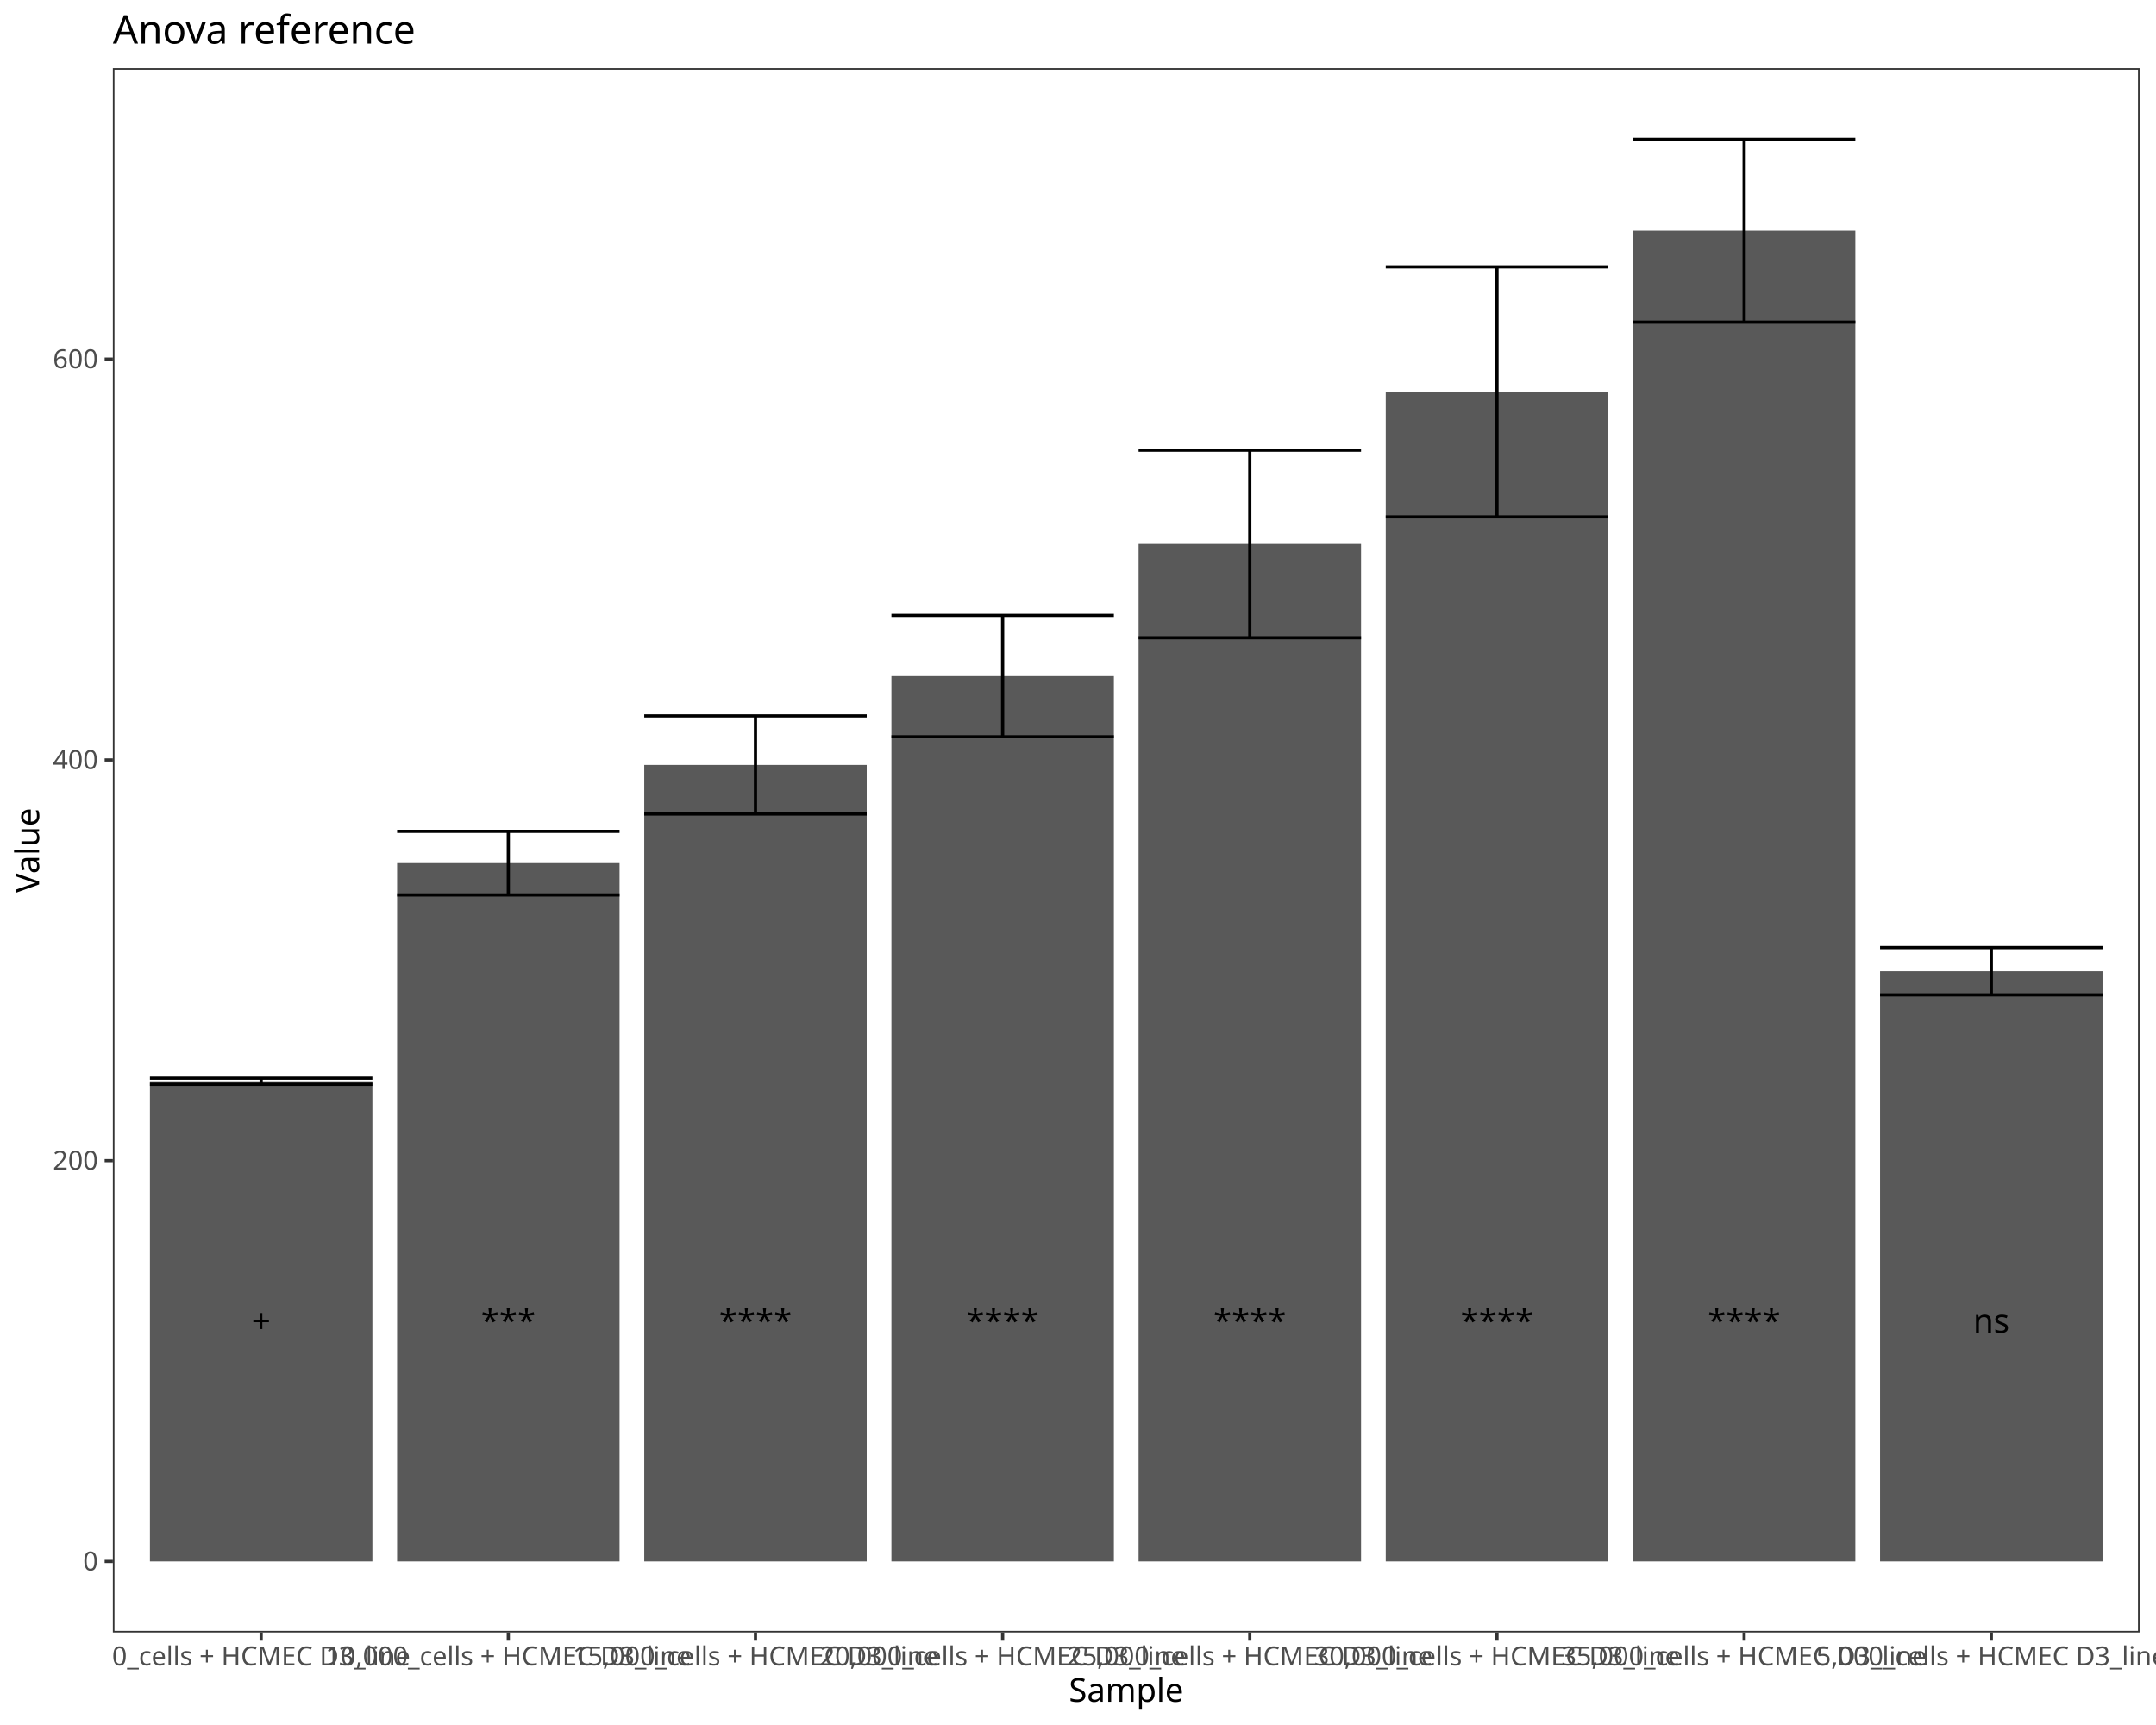
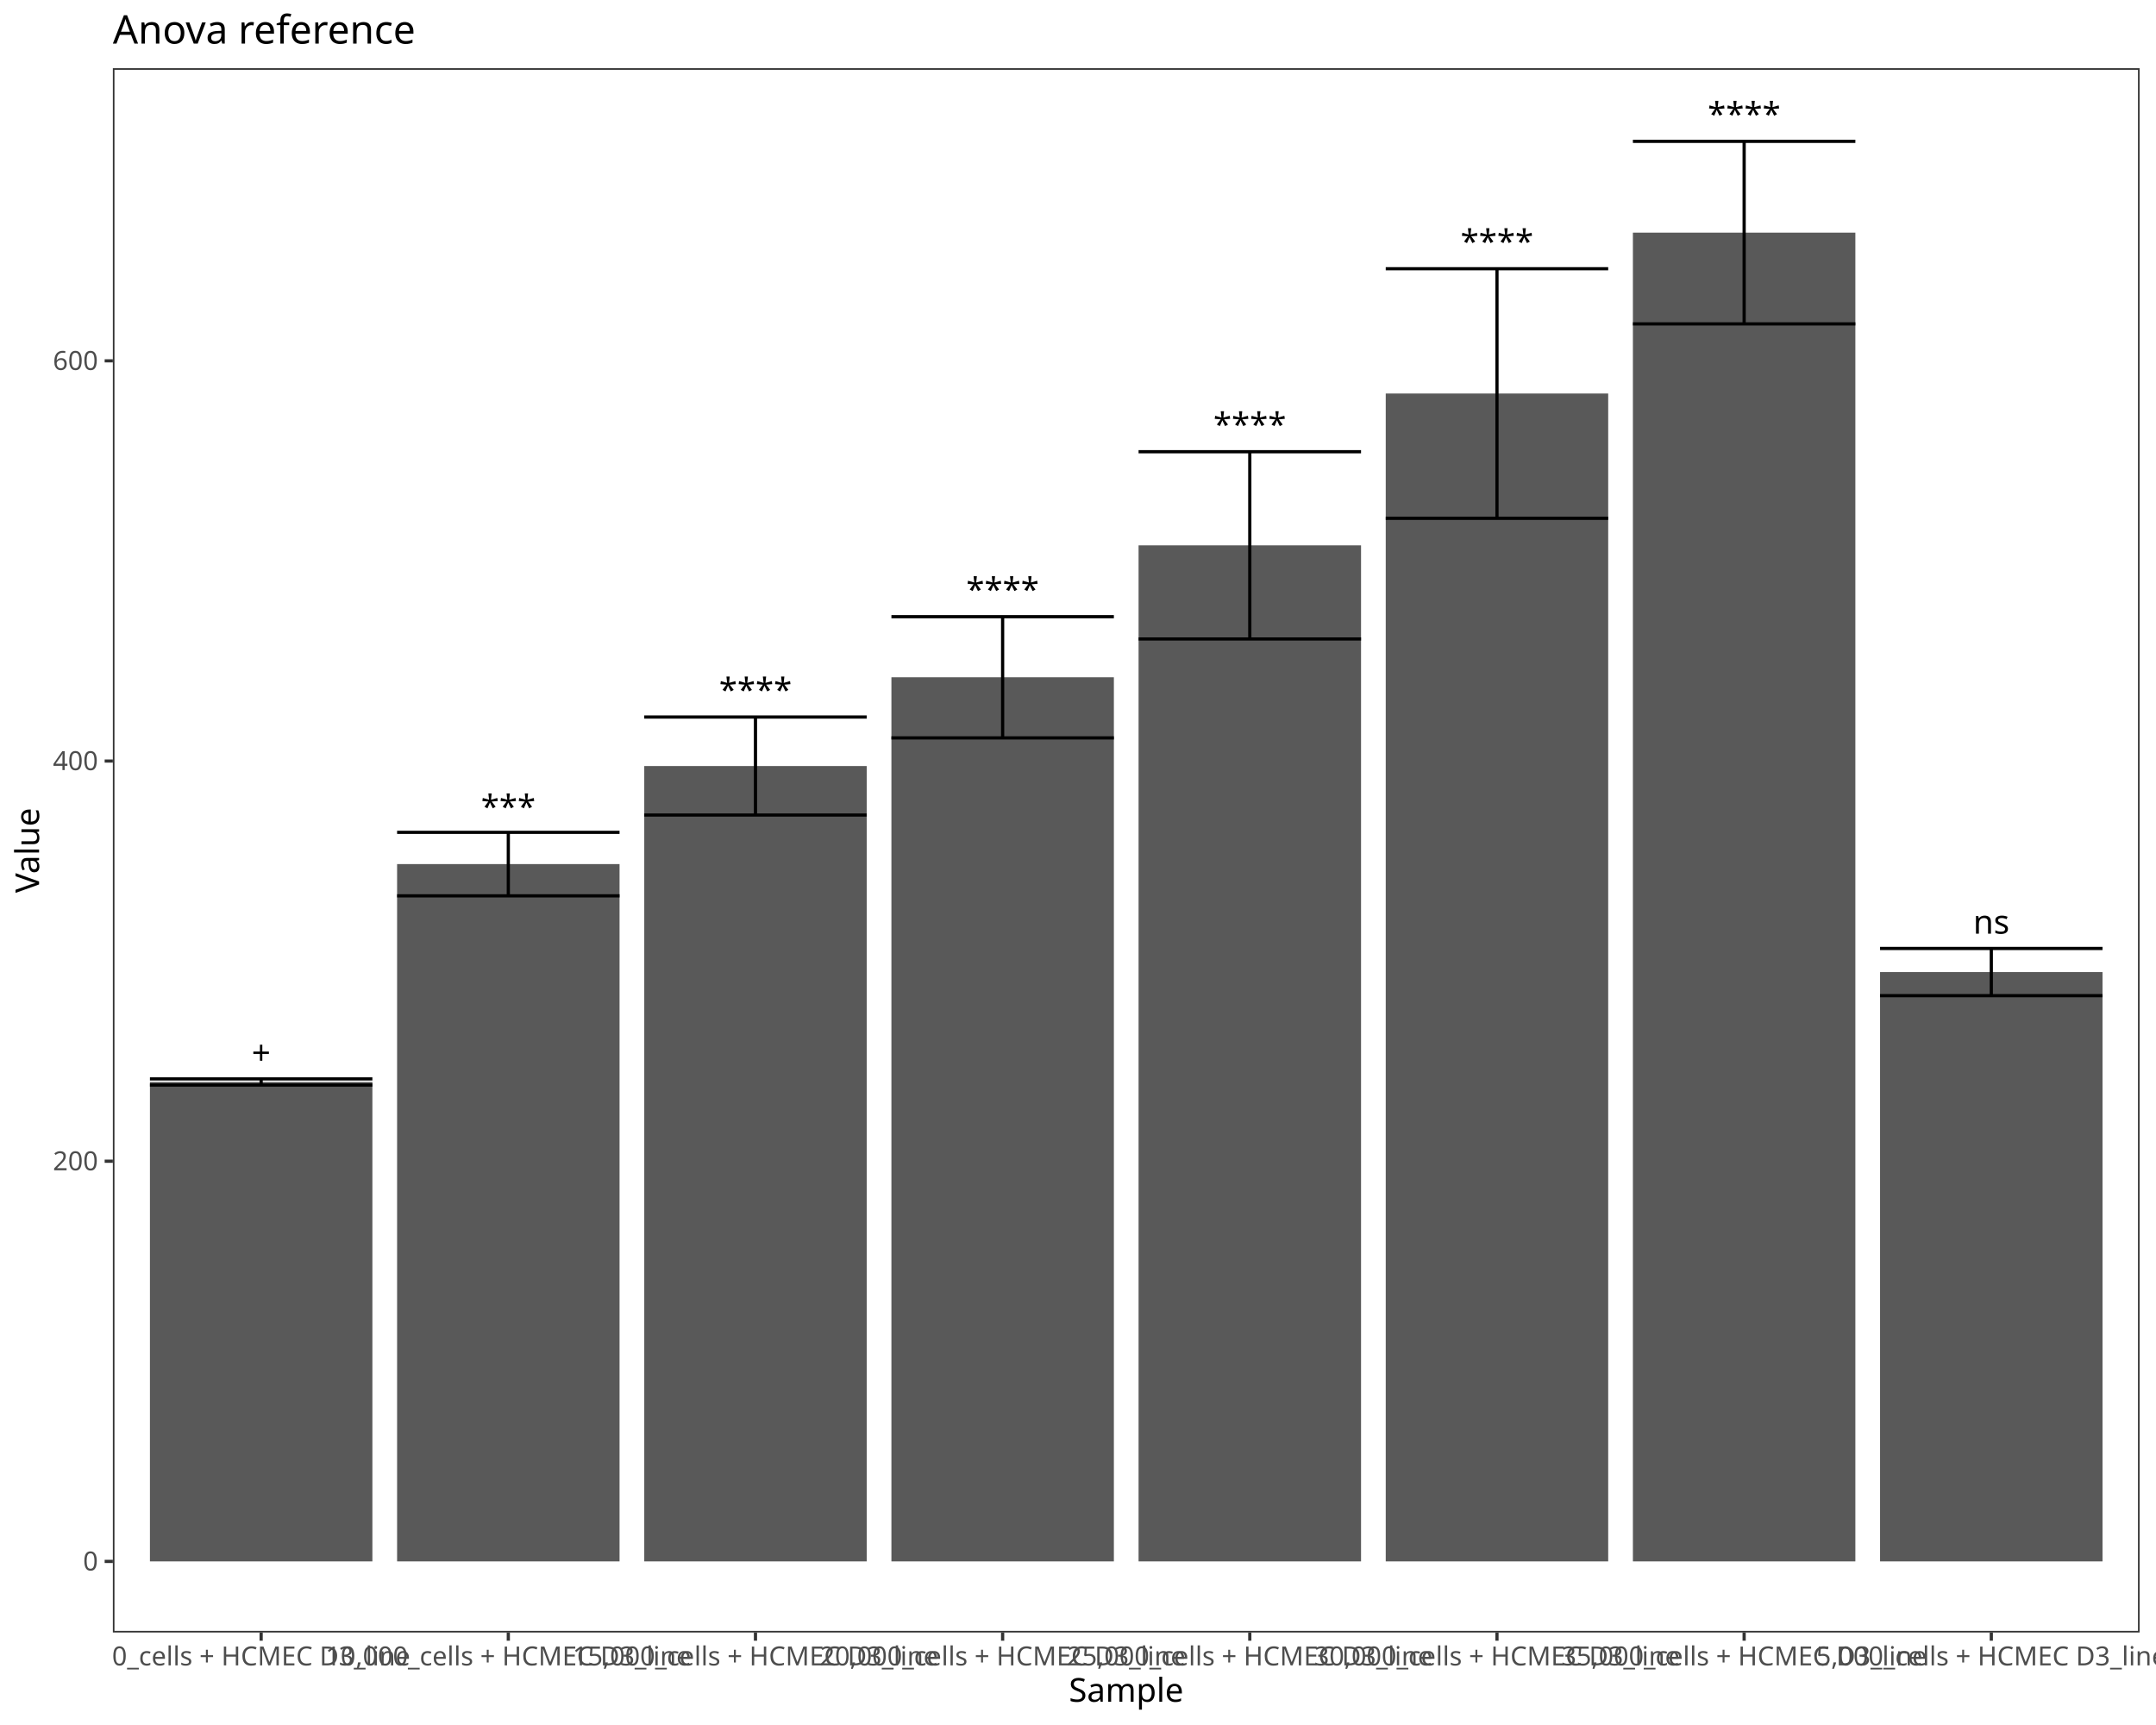
<svg xmlns="http://www.w3.org/2000/svg" class="svglite" data-engine-version="2.0" width="720.00pt" height="576.00pt" viewBox="0 0 720.00 576.00">
  <defs>
    <style type="text/css">
    .svglite line, .svglite polyline, .svglite polygon, .svglite path, .svglite rect, .svglite circle {
      fill: none;
      stroke: #000000;
      stroke-linecap: round;
      stroke-linejoin: round;
      stroke-miterlimit: 10.00;
    }
  </style>
  </defs>
  <rect width="100%" height="100%" style="stroke: none; fill: #FFFFFF;" />
  <defs>
    <clipPath id="cpMC4wMHw3MjAuMDB8MC4wMHw1NzYuMDA=">
      <rect x="0.00" y="0.00" width="720.00" height="576.00" />
    </clipPath>
  </defs>
  <g clip-path="url(#cpMC4wMHw3MjAuMDB8MC4wMHw1NzYuMDA=)">
    <rect x="0.00" y="0.00" width="720.00" height="576.00" style="stroke-width: 1.07; stroke: #FFFFFF; fill: #FFFFFF;" />
  </g>
  <defs>
    <clipPath id="cpMzcuNjl8NzE0LjUyfDIyLjc4fDU0NS4xMQ==">
      <rect x="37.69" y="22.78" width="676.83" height="522.33" />
    </clipPath>
  </defs>
  <g clip-path="url(#cpMzcuNjl8NzE0LjUyfDIyLjc4fDU0NS4xMQ==)">
    <rect x="37.69" y="22.78" width="676.83" height="522.33" style="stroke-width: 1.07; stroke: none; fill: #FFFFFF;" />
-     <rect x="50.07" y="361.06" width="74.29" height="160.31" style="stroke-width: 1.07; stroke: none; stroke-linecap: butt; stroke-linejoin: miter; fill: #595959;" />
-     <rect x="132.61" y="288.21" width="74.29" height="233.16" style="stroke-width: 1.07; stroke: none; stroke-linecap: butt; stroke-linejoin: miter; fill: #595959;" />
-     <rect x="215.15" y="255.42" width="74.29" height="265.95" style="stroke-width: 1.07; stroke: none; stroke-linecap: butt; stroke-linejoin: miter; fill: #595959;" />
-     <rect x="297.69" y="225.74" width="74.29" height="295.63" style="stroke-width: 1.07; stroke: none; stroke-linecap: butt; stroke-linejoin: miter; fill: #595959;" />
-     <rect x="380.23" y="181.62" width="74.29" height="339.75" style="stroke-width: 1.07; stroke: none; stroke-linecap: butt; stroke-linejoin: miter; fill: #595959;" />
-     <rect x="462.77" y="130.85" width="74.29" height="390.52" style="stroke-width: 1.07; stroke: none; stroke-linecap: butt; stroke-linejoin: miter; fill: #595959;" />
-     <rect x="545.31" y="77.05" width="74.29" height="444.32" style="stroke-width: 1.07; stroke: none; stroke-linecap: butt; stroke-linejoin: miter; fill: #595959;" />
-     <rect x="627.85" y="324.31" width="74.29" height="197.06" style="stroke-width: 1.07; stroke: none; stroke-linecap: butt; stroke-linejoin: miter; fill: #595959;" />
-     <text x="87.21" y="445.01" text-anchor="middle" style="font-size: 11.04px; font-family: sans;" textLength="6.45px" lengthAdjust="spacingAndGlyphs">+</text>
-     <text x="169.75" y="445.01" text-anchor="middle" style="font-size: 11.04px; font-family: sans;" textLength="12.90px" lengthAdjust="spacingAndGlyphs">***</text>
-     <text x="252.29" y="445.01" text-anchor="middle" style="font-size: 11.04px; font-family: sans;" textLength="17.20px" lengthAdjust="spacingAndGlyphs">****</text>
-     <text x="334.83" y="445.01" text-anchor="middle" style="font-size: 11.04px; font-family: sans;" textLength="17.20px" lengthAdjust="spacingAndGlyphs">****</text>
-     <text x="417.37" y="445.01" text-anchor="middle" style="font-size: 11.04px; font-family: sans;" textLength="17.20px" lengthAdjust="spacingAndGlyphs">****</text>
-     <text x="499.92" y="445.01" text-anchor="middle" style="font-size: 11.04px; font-family: sans;" textLength="17.20px" lengthAdjust="spacingAndGlyphs">****</text>
-     <text x="582.46" y="445.01" text-anchor="middle" style="font-size: 11.04px; font-family: sans;" textLength="17.20px" lengthAdjust="spacingAndGlyphs">****</text>
-     <text x="665.00" y="445.01" text-anchor="middle" style="font-size: 11.04px; font-family: sans;" textLength="11.66px" lengthAdjust="spacingAndGlyphs">ns</text>
-     <polyline points="50.07,360.03 124.36,360.03 " style="stroke-width: 1.07; stroke-linecap: butt;" />
-     <polyline points="87.21,360.03 87.21,362.08 " style="stroke-width: 1.07; stroke-linecap: butt;" />
-     <polyline points="50.07,362.08 124.36,362.08 " style="stroke-width: 1.07; stroke-linecap: butt;" />
-     <polyline points="132.61,277.59 206.90,277.59 " style="stroke-width: 1.07; stroke-linecap: butt;" />
-     <polyline points="169.75,277.59 169.75,298.83 " style="stroke-width: 1.07; stroke-linecap: butt;" />
-     <polyline points="132.61,298.83 206.90,298.83 " style="stroke-width: 1.07; stroke-linecap: butt;" />
-     <polyline points="215.15,239.03 289.44,239.03 " style="stroke-width: 1.07; stroke-linecap: butt;" />
-     <polyline points="252.29,239.03 252.29,271.80 " style="stroke-width: 1.07; stroke-linecap: butt;" />
-     <polyline points="215.15,271.80 289.44,271.80 " style="stroke-width: 1.07; stroke-linecap: butt;" />
-     <polyline points="297.69,205.47 371.98,205.47 " style="stroke-width: 1.07; stroke-linecap: butt;" />
-     <polyline points="334.83,205.47 334.83,246.00 " style="stroke-width: 1.07; stroke-linecap: butt;" />
-     <polyline points="297.69,246.00 371.98,246.00 " style="stroke-width: 1.07; stroke-linecap: butt;" />
-     <polyline points="380.23,150.31 454.52,150.31 " style="stroke-width: 1.07; stroke-linecap: butt;" />
-     <polyline points="417.37,150.31 417.37,212.93 " style="stroke-width: 1.07; stroke-linecap: butt;" />
-     <polyline points="380.23,212.93 454.52,212.93 " style="stroke-width: 1.07; stroke-linecap: butt;" />
-     <polyline points="462.77,89.12 537.06,89.12 " style="stroke-width: 1.07; stroke-linecap: butt;" />
-     <polyline points="499.92,89.12 499.92,172.58 " style="stroke-width: 1.07; stroke-linecap: butt;" />
-     <polyline points="462.77,172.58 537.06,172.58 " style="stroke-width: 1.07; stroke-linecap: butt;" />
-     <polyline points="545.31,46.53 619.60,46.53 " style="stroke-width: 1.07; stroke-linecap: butt;" />
-     <polyline points="582.46,46.53 582.46,107.58 " style="stroke-width: 1.07; stroke-linecap: butt;" />
-     <polyline points="545.31,107.58 619.60,107.58 " style="stroke-width: 1.07; stroke-linecap: butt;" />
-     <polyline points="627.85,316.42 702.14,316.42 " style="stroke-width: 1.07; stroke-linecap: butt;" />
-     <polyline points="665.00,316.42 665.00,332.20 " style="stroke-width: 1.07; stroke-linecap: butt;" />
-     <polyline points="627.85,332.20 702.14,332.20 " style="stroke-width: 1.07; stroke-linecap: butt;" />
+     <rect x="50.07" y="361.28" width="74.29" height="160.09" style="stroke-width: 1.07; stroke: none; stroke-linecap: butt; stroke-linejoin: miter; fill: #595959;" />
+     <rect x="132.61" y="288.53" width="74.29" height="232.84" style="stroke-width: 1.07; stroke: none; stroke-linecap: butt; stroke-linejoin: miter; fill: #595959;" />
+     <rect x="215.15" y="255.79" width="74.29" height="265.58" style="stroke-width: 1.07; stroke: none; stroke-linecap: butt; stroke-linejoin: miter; fill: #595959;" />
+     <rect x="297.69" y="226.15" width="74.29" height="295.22" style="stroke-width: 1.07; stroke: none; stroke-linecap: butt; stroke-linejoin: miter; fill: #595959;" />
+     <rect x="380.23" y="182.10" width="74.29" height="339.27" style="stroke-width: 1.07; stroke: none; stroke-linecap: butt; stroke-linejoin: miter; fill: #595959;" />
+     <rect x="462.77" y="131.40" width="74.29" height="389.97" style="stroke-width: 1.07; stroke: none; stroke-linecap: butt; stroke-linejoin: miter; fill: #595959;" />
+     <rect x="545.31" y="77.68" width="74.29" height="443.69" style="stroke-width: 1.07; stroke: none; stroke-linecap: butt; stroke-linejoin: miter; fill: #595959;" />
+     <rect x="627.85" y="324.59" width="74.29" height="196.78" style="stroke-width: 1.07; stroke: none; stroke-linecap: butt; stroke-linejoin: miter; fill: #595959;" />
+     <polyline points="50.07,360.26 124.36,360.26 " style="stroke-width: 1.07; stroke-linecap: butt;" />
+     <polyline points="87.21,360.26 87.21,362.31 " style="stroke-width: 1.07; stroke-linecap: butt;" />
+     <polyline points="50.07,362.31 124.36,362.31 " style="stroke-width: 1.07; stroke-linecap: butt;" />
+     <polyline points="132.61,277.93 206.90,277.93 " style="stroke-width: 1.07; stroke-linecap: butt;" />
+     <polyline points="169.75,277.93 169.75,299.14 " style="stroke-width: 1.07; stroke-linecap: butt;" />
+     <polyline points="132.61,299.14 206.90,299.14 " style="stroke-width: 1.07; stroke-linecap: butt;" />
+     <polyline points="215.15,239.43 289.44,239.43 " style="stroke-width: 1.07; stroke-linecap: butt;" />
+     <polyline points="252.29,239.43 252.29,272.15 " style="stroke-width: 1.07; stroke-linecap: butt;" />
+     <polyline points="215.15,272.15 289.44,272.15 " style="stroke-width: 1.07; stroke-linecap: butt;" />
+     <polyline points="297.69,205.92 371.98,205.92 " style="stroke-width: 1.07; stroke-linecap: butt;" />
+     <polyline points="334.83,205.92 334.83,246.39 " style="stroke-width: 1.07; stroke-linecap: butt;" />
+     <polyline points="297.69,246.39 371.98,246.39 " style="stroke-width: 1.07; stroke-linecap: butt;" />
+     <polyline points="380.23,150.84 454.52,150.84 " style="stroke-width: 1.07; stroke-linecap: butt;" />
+     <polyline points="417.37,150.84 417.37,213.36 " style="stroke-width: 1.07; stroke-linecap: butt;" />
+     <polyline points="380.23,213.36 454.52,213.36 " style="stroke-width: 1.07; stroke-linecap: butt;" />
+     <polyline points="462.77,89.73 537.06,89.73 " style="stroke-width: 1.07; stroke-linecap: butt;" />
+     <polyline points="499.92,89.73 499.92,173.07 " style="stroke-width: 1.07; stroke-linecap: butt;" />
+     <polyline points="462.77,173.07 537.06,173.07 " style="stroke-width: 1.07; stroke-linecap: butt;" />
+     <polyline points="545.31,47.19 619.60,47.19 " style="stroke-width: 1.07; stroke-linecap: butt;" />
+     <polyline points="582.46,47.19 582.46,108.16 " style="stroke-width: 1.07; stroke-linecap: butt;" />
+     <polyline points="545.31,108.16 619.60,108.16 " style="stroke-width: 1.07; stroke-linecap: butt;" />
+     <polyline points="627.85,316.71 702.14,316.71 " style="stroke-width: 1.07; stroke-linecap: butt;" />
+     <polyline points="665.00,316.71 665.00,332.46 " style="stroke-width: 1.07; stroke-linecap: butt;" />
+     <polyline points="627.85,332.46 702.14,332.46 " style="stroke-width: 1.07; stroke-linecap: butt;" />
+     <text x="87.21" y="355.42" text-anchor="middle" style="font-size: 11.04px; font-family: sans;" textLength="6.45px" lengthAdjust="spacingAndGlyphs">+</text>
+     <text x="169.75" y="273.33" text-anchor="middle" style="font-size: 11.04px; font-family: sans;" textLength="12.90px" lengthAdjust="spacingAndGlyphs">***</text>
+     <text x="252.29" y="234.30" text-anchor="middle" style="font-size: 11.04px; font-family: sans;" textLength="17.20px" lengthAdjust="spacingAndGlyphs">****</text>
+     <text x="334.83" y="200.79" text-anchor="middle" style="font-size: 11.04px; font-family: sans;" textLength="17.20px" lengthAdjust="spacingAndGlyphs">****</text>
+     <text x="417.37" y="145.71" text-anchor="middle" style="font-size: 11.04px; font-family: sans;" textLength="17.20px" lengthAdjust="spacingAndGlyphs">****</text>
+     <text x="499.92" y="84.60" text-anchor="middle" style="font-size: 11.04px; font-family: sans;" textLength="17.20px" lengthAdjust="spacingAndGlyphs">****</text>
+     <text x="582.46" y="42.07" text-anchor="middle" style="font-size: 11.04px; font-family: sans;" textLength="17.20px" lengthAdjust="spacingAndGlyphs">****</text>
+     <text x="665.00" y="311.77" text-anchor="middle" style="font-size: 11.04px; font-family: sans;" textLength="11.66px" lengthAdjust="spacingAndGlyphs">ns</text>
    <rect x="37.69" y="22.78" width="676.83" height="522.33" style="stroke-width: 1.07; stroke: #333333;" />
  </g>
  <g clip-path="url(#cpMC4wMHw3MjAuMDB8MC4wMHw1NzYuMDA=)">
    <text x="32.76" y="524.40" text-anchor="end" style="font-size: 8.80px; fill: #4D4D4D; font-family: sans;" textLength="4.89px" lengthAdjust="spacingAndGlyphs">0</text>
-     <text x="32.76" y="390.58" text-anchor="end" style="font-size: 8.80px; fill: #4D4D4D; font-family: sans;" textLength="14.68px" lengthAdjust="spacingAndGlyphs">200</text>
-     <text x="32.76" y="256.77" text-anchor="end" style="font-size: 8.80px; fill: #4D4D4D; font-family: sans;" textLength="14.68px" lengthAdjust="spacingAndGlyphs">400</text>
-     <text x="32.76" y="122.96" text-anchor="end" style="font-size: 8.80px; fill: #4D4D4D; font-family: sans;" textLength="14.68px" lengthAdjust="spacingAndGlyphs">600</text>
+     <text x="32.76" y="390.77" text-anchor="end" style="font-size: 8.80px; fill: #4D4D4D; font-family: sans;" textLength="14.68px" lengthAdjust="spacingAndGlyphs">200</text>
+     <text x="32.76" y="257.15" text-anchor="end" style="font-size: 8.80px; fill: #4D4D4D; font-family: sans;" textLength="14.68px" lengthAdjust="spacingAndGlyphs">400</text>
+     <text x="32.76" y="123.52" text-anchor="end" style="font-size: 8.80px; fill: #4D4D4D; font-family: sans;" textLength="14.68px" lengthAdjust="spacingAndGlyphs">600</text>
    <polyline points="34.95,521.37 37.69,521.37 " style="stroke-width: 1.07; stroke: #333333; stroke-linecap: butt;" />
-     <polyline points="34.95,387.56 37.69,387.56 " style="stroke-width: 1.07; stroke: #333333; stroke-linecap: butt;" />
-     <polyline points="34.95,253.74 37.69,253.74 " style="stroke-width: 1.07; stroke: #333333; stroke-linecap: butt;" />
-     <polyline points="34.95,119.93 37.69,119.93 " style="stroke-width: 1.07; stroke: #333333; stroke-linecap: butt;" />
+     <polyline points="34.95,387.74 37.69,387.74 " style="stroke-width: 1.07; stroke: #333333; stroke-linecap: butt;" />
+     <polyline points="34.95,254.12 37.69,254.12 " style="stroke-width: 1.07; stroke: #333333; stroke-linecap: butt;" />
+     <polyline points="34.95,120.49 37.69,120.49 " style="stroke-width: 1.07; stroke: #333333; stroke-linecap: butt;" />
    <polyline points="87.21,547.85 87.21,545.11 " style="stroke-width: 1.07; stroke: #333333; stroke-linecap: butt;" />
    <polyline points="169.75,547.85 169.75,545.11 " style="stroke-width: 1.07; stroke: #333333; stroke-linecap: butt;" />
    <polyline points="252.29,547.85 252.29,545.11 " style="stroke-width: 1.07; stroke: #333333; stroke-linecap: butt;" />
    <polyline points="334.83,547.85 334.83,545.11 " style="stroke-width: 1.07; stroke: #333333; stroke-linecap: butt;" />
    <polyline points="417.37,547.85 417.37,545.11 " style="stroke-width: 1.07; stroke: #333333; stroke-linecap: butt;" />
    <polyline points="499.92,547.85 499.92,545.11 " style="stroke-width: 1.07; stroke: #333333; stroke-linecap: butt;" />
    <polyline points="582.46,547.85 582.46,545.11 " style="stroke-width: 1.07; stroke: #333333; stroke-linecap: butt;" />
    <polyline points="665.00,547.85 665.00,545.11 " style="stroke-width: 1.07; stroke: #333333; stroke-linecap: butt;" />
    <text x="87.21" y="556.10" text-anchor="middle" style="font-size: 8.80px; fill: #4D4D4D; font-family: sans;" textLength="101.99px" lengthAdjust="spacingAndGlyphs">0_cells + HCMEC D3_line</text>
    <text x="169.75" y="556.10" text-anchor="middle" style="font-size: 8.80px; fill: #4D4D4D; font-family: sans;" textLength="124.02px" lengthAdjust="spacingAndGlyphs">10,000_cells + HCMEC D3_line</text>
    <text x="252.29" y="556.10" text-anchor="middle" style="font-size: 8.80px; fill: #4D4D4D; font-family: sans;" textLength="124.02px" lengthAdjust="spacingAndGlyphs">15,000_cells + HCMEC D3_line</text>
    <text x="334.83" y="556.10" text-anchor="middle" style="font-size: 8.80px; fill: #4D4D4D; font-family: sans;" textLength="124.02px" lengthAdjust="spacingAndGlyphs">20,000_cells + HCMEC D3_line</text>
    <text x="417.37" y="556.10" text-anchor="middle" style="font-size: 8.80px; fill: #4D4D4D; font-family: sans;" textLength="124.02px" lengthAdjust="spacingAndGlyphs">25,000_cells + HCMEC D3_line</text>
    <text x="499.92" y="556.10" text-anchor="middle" style="font-size: 8.80px; fill: #4D4D4D; font-family: sans;" textLength="124.02px" lengthAdjust="spacingAndGlyphs">30,000_cells + HCMEC D3_line</text>
    <text x="582.46" y="556.10" text-anchor="middle" style="font-size: 8.80px; fill: #4D4D4D; font-family: sans;" textLength="124.02px" lengthAdjust="spacingAndGlyphs">35,000_cells + HCMEC D3_line</text>
    <text x="665.00" y="556.10" text-anchor="middle" style="font-size: 8.80px; fill: #4D4D4D; font-family: sans;" textLength="119.12px" lengthAdjust="spacingAndGlyphs">5,000_cells + HCMEC D3_line</text>
    <text x="376.10" y="568.24" text-anchor="middle" style="font-size: 11.00px; font-family: sans;" textLength="37.30px" lengthAdjust="spacingAndGlyphs">Sample</text>
    <text transform="translate(13.05,283.95) rotate(-90)" text-anchor="middle" style="font-size: 11.00px; font-family: sans;" textLength="28.14px" lengthAdjust="spacingAndGlyphs">Value</text>
    <text x="37.69" y="14.56" style="font-size: 13.20px; font-family: sans;" textLength="96.88px" lengthAdjust="spacingAndGlyphs">Anova reference</text>
  </g>
</svg>
